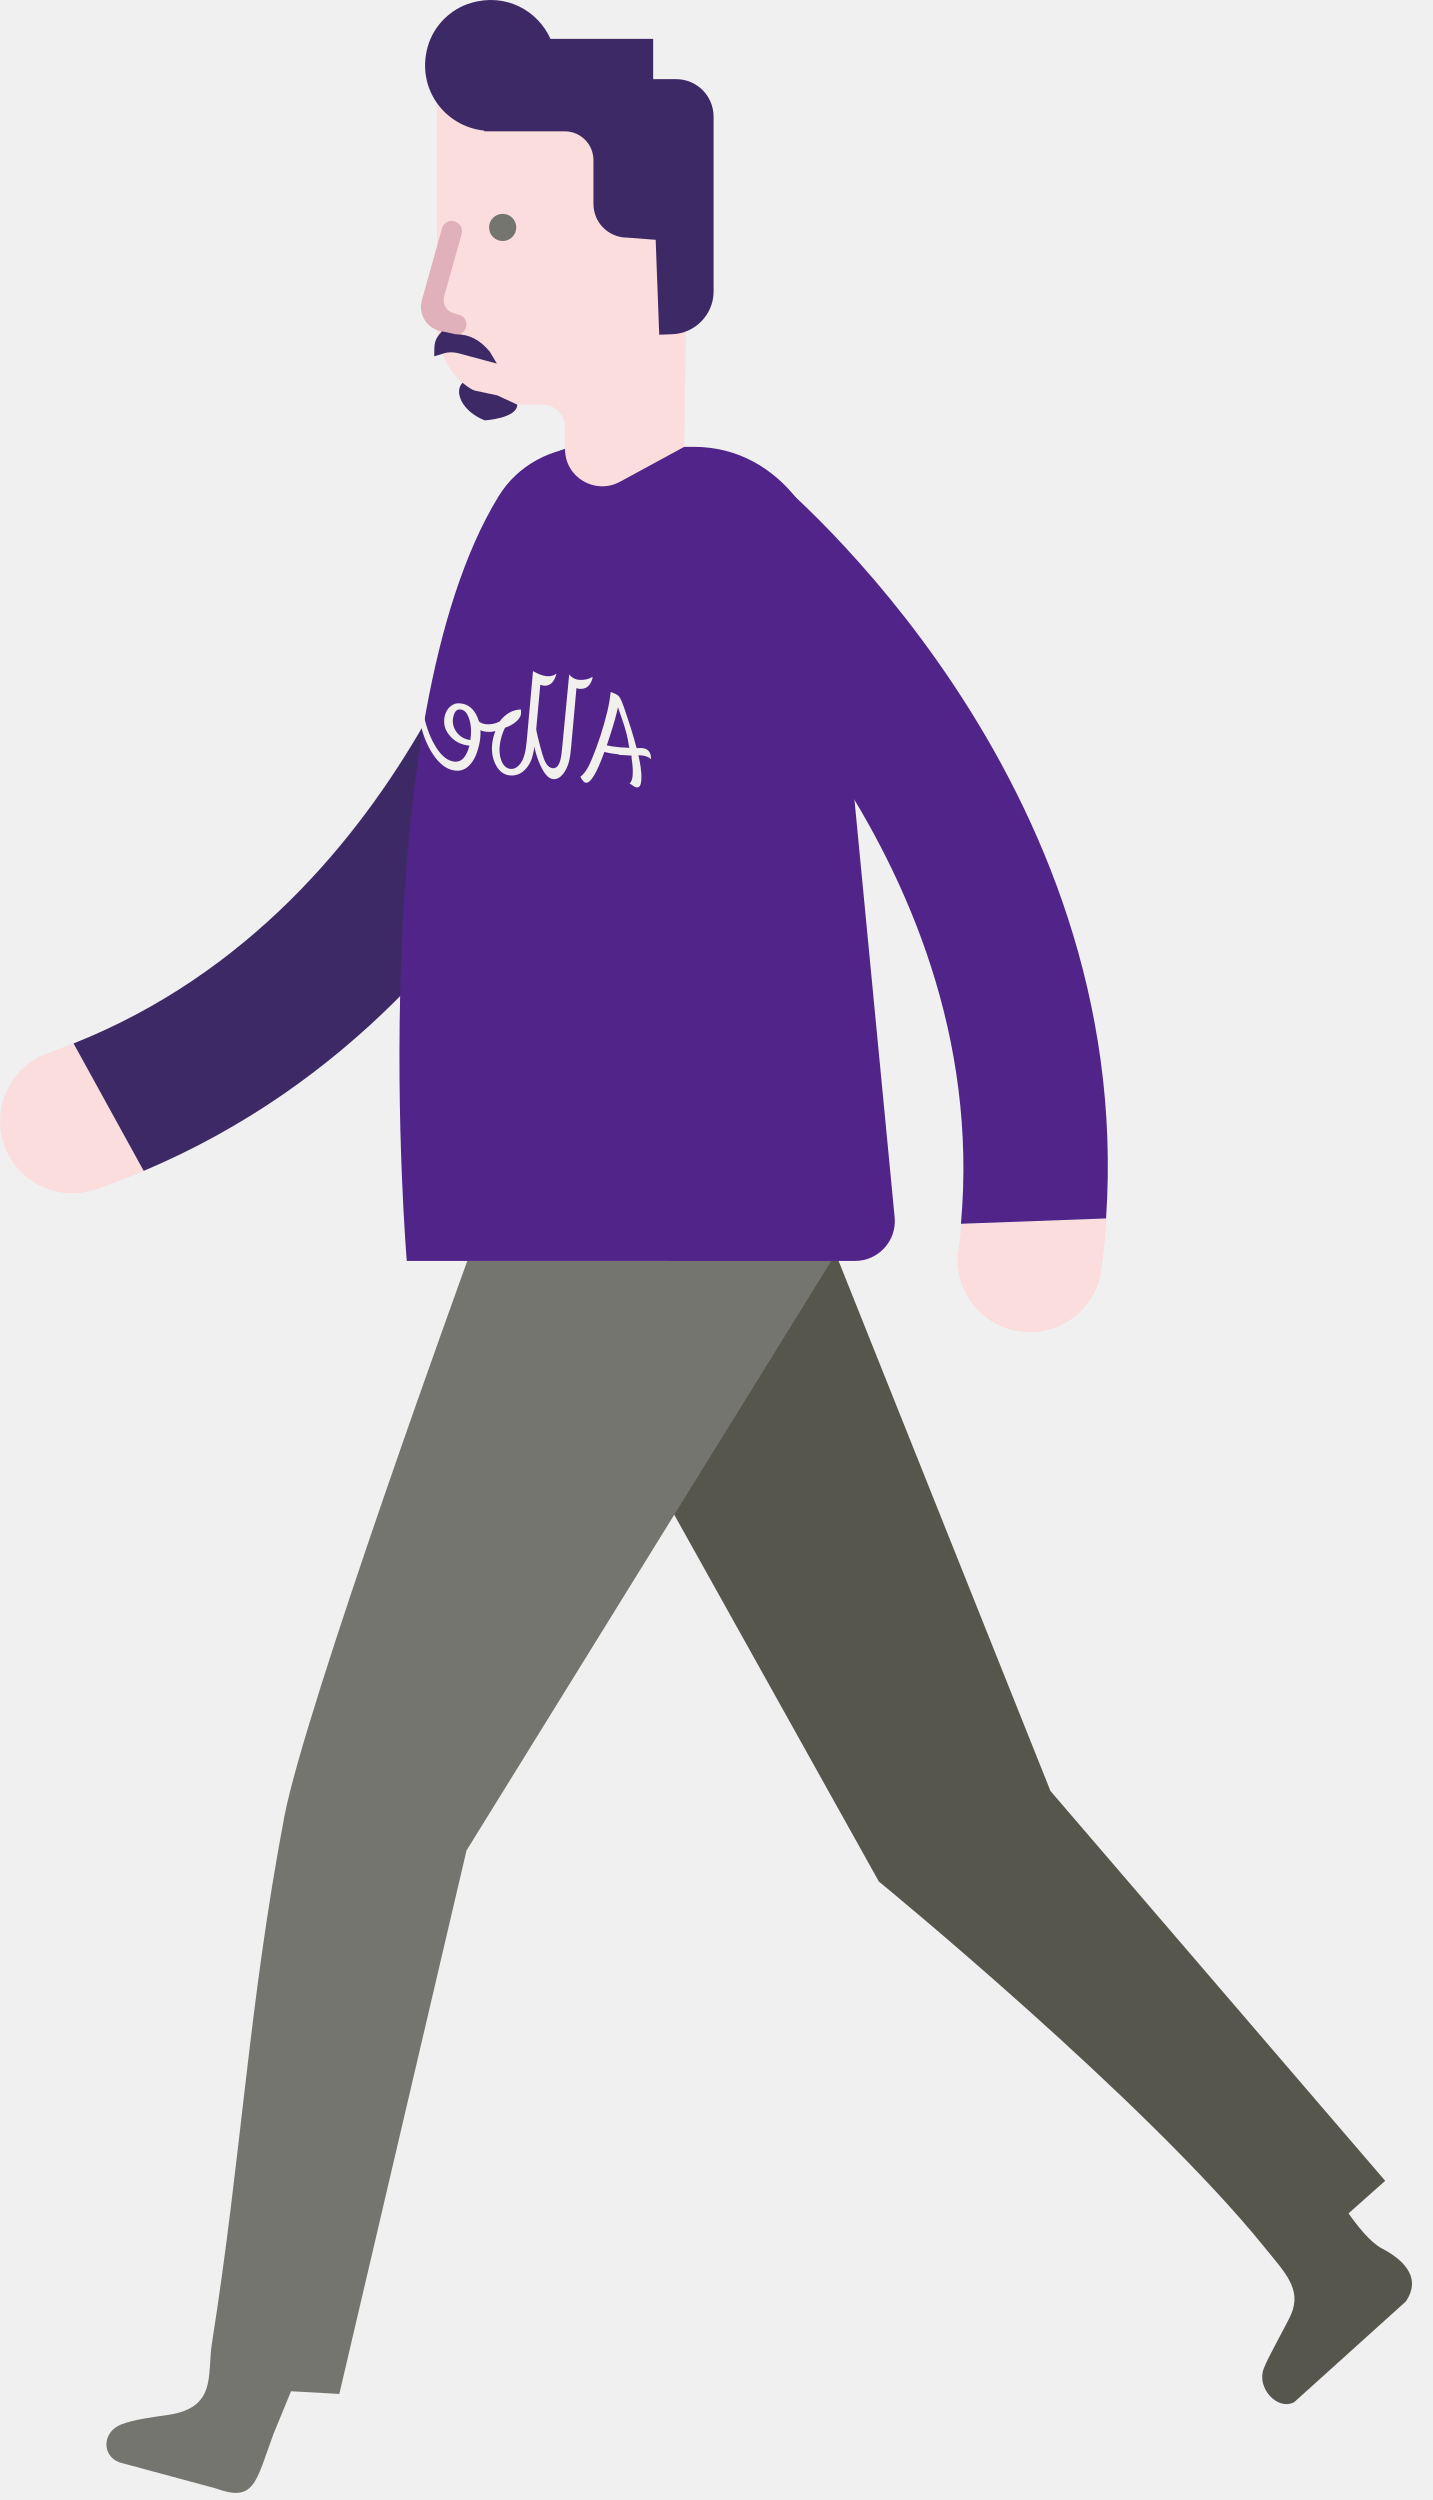
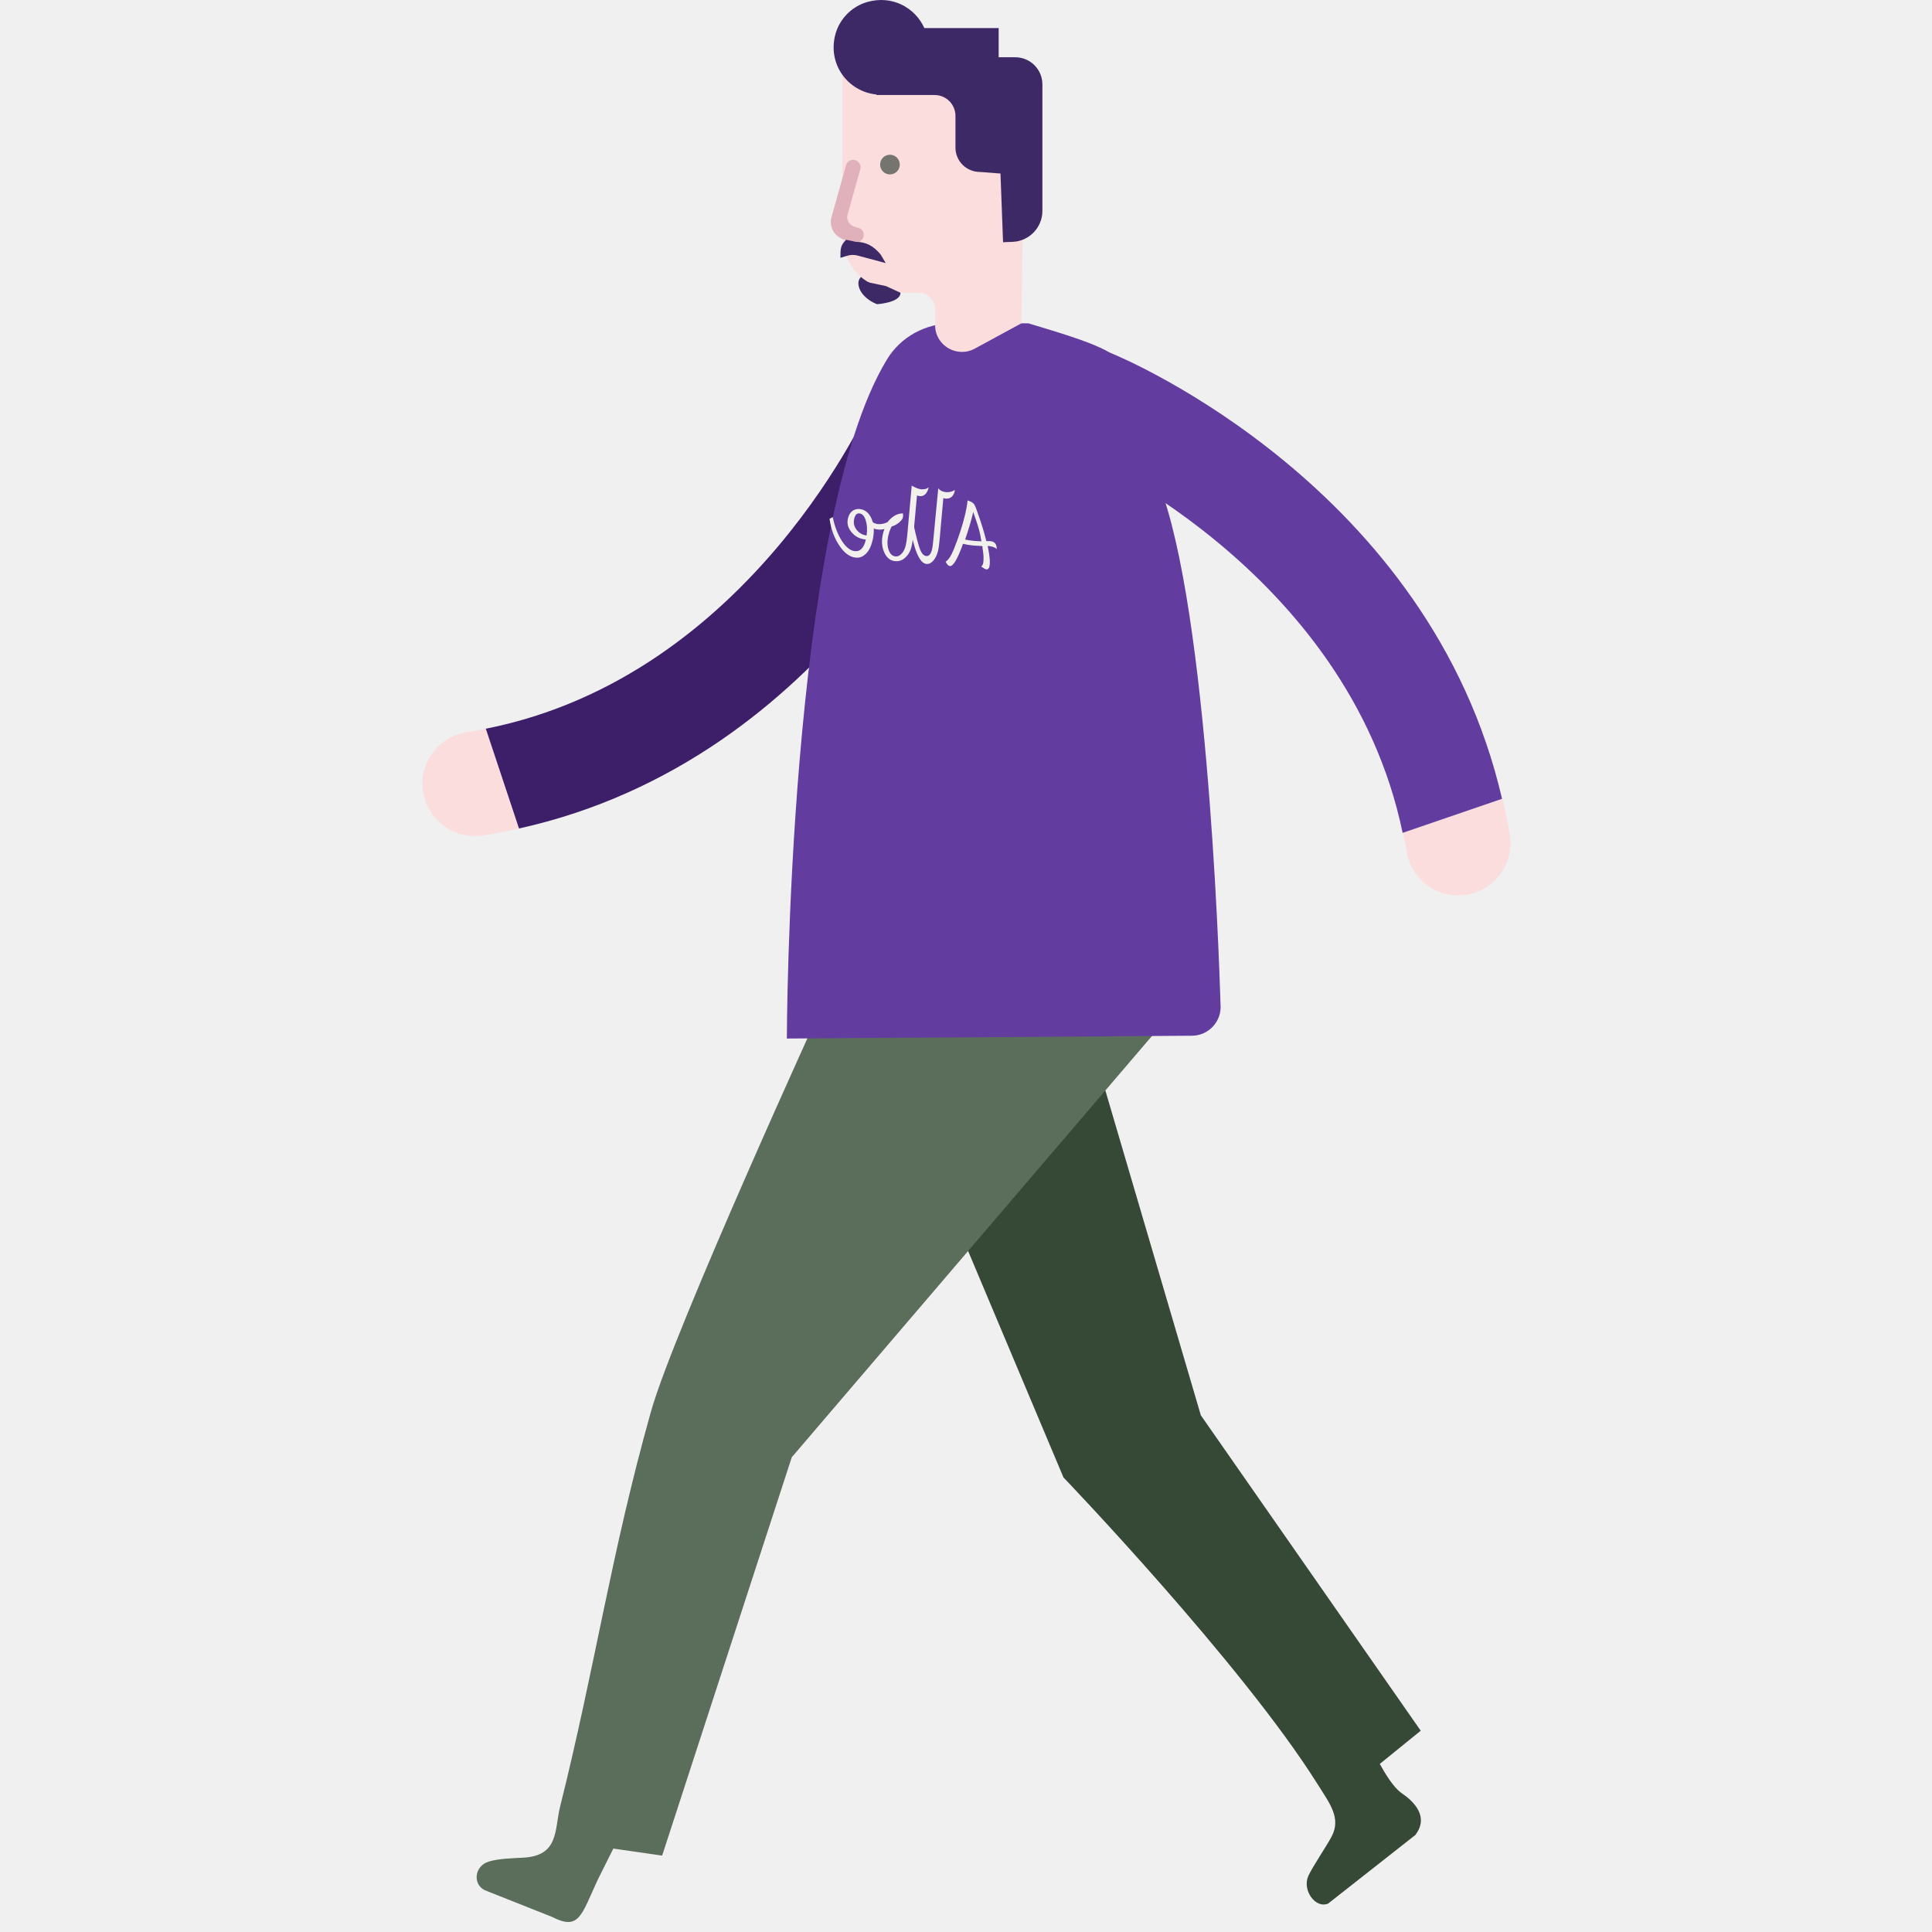
- <svg xmlns="http://www.w3.org/2000/svg" width="59" height="103" viewBox="0 0 59 103" fill="none">
-   <g clip-path="url(#clip0_134_1232)">
-     <path d="M2 43.38C0.45 43.92 -0.37 45.62 0.17 47.17C0.61 48.44 1.84 49.22 3.12 49.16C3.4 49.15 3.68 49.09 3.96 49C4.63 48.77 5.28 48.51 5.92 48.24L3.03 42.99C2.69 43.12 2.35 43.25 2 43.38Z" fill="#FADDDC" />
-     <path d="M24.82 18.43C23.22 18.07 21.63 19.08 21.27 20.68C21.23 20.85 17.37 37.29 3.03 42.99L5.92 48.24C22.65 41.17 26.9 22.79 27.08 21.98C27.43 20.38 26.42 18.8 24.82 18.44V18.43Z" fill="#3E2967" />
-     <path d="M22.32 52.63L34.19 51.05L43.28 73.79L57.07 89.85L55.56 91.19C55.88 91.65 56.44 92.38 56.94 92.64C57.67 93.02 58.64 93.76 57.92 94.82L53.32 98.97C52.63 99.33 51.77 98.39 52.06 97.6C52.26 97.07 52.96 95.87 53.19 95.36C53.65 94.3 52.92 93.61 52.1 92.59C47.19 86.51 36.21 77.52 36.21 77.52L22.32 52.62V52.63Z" fill="#56564C" />
-     <path d="M19.26 51.95H34.25L19.22 76.24L13.98 98.63L11.99 98.52L11.26 100.3C10.53 102.29 10.49 103.11 8.88 102.52L4.92 101.45C4.19 101.18 4.2 100.2 4.99 99.89C5.51 99.68 6.34 99.58 6.89 99.5C8.95 99.21 8.53 97.85 8.73 96.55C9.95 88.83 10.23 82.69 11.71 74.87C12.55 70.39 19.25 51.96 19.25 51.96L19.26 51.95Z" fill="#757570" />
-     <path d="M16.76 51.95H35.23C36.19 51.95 36.95 51.12 36.86 50.16L34.53 25.95C34.53 21.79 32.12 18.41 28.59 18.41H24.24C22.74 18.41 21.32 19.17 20.54 20.45C14.87 29.71 16.76 51.96 16.76 51.96V51.95Z" fill="#502489" />
-     <path d="M39.48 51.52C39.26 53.15 40.41 54.64 42.04 54.86C43.38 55.04 44.63 54.3 45.15 53.12C45.26 52.87 45.34 52.59 45.38 52.3C45.47 51.59 45.54 50.9 45.59 50.21L39.61 50.43C39.58 50.79 39.54 51.16 39.49 51.52H39.48Z" fill="#FADDDC" />
-     <path d="M27.48 19.91C26.44 21.18 26.63 23.05 27.89 24.09C28.02 24.2 40.97 35.05 39.59 50.42L45.57 50.2C46.79 32.08 32.29 20.01 31.65 19.48C30.38 18.44 28.51 18.63 27.47 19.9L27.48 19.91Z" fill="#502489" />
-     <path d="M28.39 4.07H18V13.37C18 15.19 19.48 16.67 21.3 16.67H22.35C22.86 16.67 23.28 17.08 23.28 17.6V18.51C23.28 19.67 24.52 20.4 25.54 19.85L28.19 18.41L28.4 4.07H28.39Z" fill="#FADDDC" />
-     <path d="M18.69 13.8L18.09 13.63C17.55 13.48 17.23 12.91 17.38 12.37L18.21 9.41C18.27 9.18 18.51 9.05 18.73 9.12C18.95 9.19 19.09 9.42 19.02 9.64L18.3 12.2C18.21 12.51 18.39 12.83 18.7 12.91L18.91 12.97C19.14 13.03 19.27 13.27 19.2 13.49C19.13 13.71 18.9 13.85 18.68 13.78L18.69 13.8Z" fill="#E0B1BB" />
-     <path d="M29.4 8.72V4.81C29.4 3.95 28.71 3.26 27.85 3.26H26.91V1.6H22.68C22.15 0.43 20.84 -0.3 19.41 0.12C18.55 0.37 17.86 1.07 17.62 1.93C17.14 3.66 18.34 5.22 19.95 5.38V5.41H21.64H23.26C23.92 5.41 24.45 5.94 24.45 6.6V8.4C24.45 9.17 25.07 9.79 25.84 9.79L27.15 9.89L27.01 9.79L27.16 13.79L27.71 13.77C28.65 13.73 29.4 12.95 29.4 12.01V8.73V8.72Z" fill="#3E2967" />
-     <path d="M18.77 13.77L18.21 13.65C17.9 13.99 17.89 14.1 17.89 14.68L18.25 14.57C18.45 14.5 18.67 14.5 18.87 14.55L20.47 14.98L20.18 14.49C19.78 14.01 19.35 13.77 18.77 13.77Z" fill="#3E2967" />
-     <path d="M19.54 16.08C19.37 16.04 19.06 15.77 19.06 15.77C18.7 16.11 19 16.93 19.97 17.32C19.97 17.32 21.31 17.24 21.31 16.67L20.49 16.29L19.55 16.09L19.54 16.08Z" fill="#3E2967" />
-     <path d="M20.15 9.37C20.15 9.68 20.4 9.93 20.71 9.93C21.02 9.93 21.27 9.68 21.27 9.37C21.27 9.06 21.02 8.81 20.71 8.81C20.4 8.81 20.15 9.06 20.15 9.37Z" fill="#757570" />
-     <path d="M25.49 31.08C25.29 31.06 25.09 31.03 24.9 30.98C24.59 31.84 24.34 32.26 24.15 32.25C24.07 32.25 23.99 32.16 23.91 32C24.06 31.9 24.22 31.67 24.37 31.31C24.65 30.64 24.86 29.98 25.02 29.32C25.08 29.07 25.13 28.8 25.16 28.51C25.34 28.57 25.45 28.63 25.5 28.69C25.55 28.75 25.62 28.89 25.7 29.12C25.93 29.79 26.1 30.33 26.2 30.72L26.23 30.82H26.46C26.71 30.85 26.83 31 26.82 31.28C26.73 31.19 26.59 31.13 26.39 31.12H26.3L26.33 31.24C26.43 31.71 26.45 32.06 26.4 32.29C26.37 32.4 26.32 32.45 26.23 32.44C26.19 32.44 26.15 32.42 26.11 32.39C26.02 32.33 25.96 32.29 25.94 32.28C25.99 32.23 26.02 32.17 26.04 32.11C26.09 31.9 26.08 31.61 26.02 31.22V31.13L25.51 31.1L25.49 31.08ZM25.91 30.72C25.87 30.41 25.77 30.03 25.62 29.6C25.54 29.36 25.48 29.21 25.46 29.14L25.42 29.32C25.33 29.69 25.19 30.15 25 30.71C25.13 30.74 25.32 30.77 25.56 30.79L25.93 30.81L25.91 30.71V30.72Z" fill="#F1F0EC" />
-     <path d="M22.04 29.84C22.2 30.58 22.33 31.06 22.42 31.29C22.51 31.52 22.63 31.64 22.78 31.65C22.93 31.66 23.04 31.53 23.1 31.26C23.12 31.16 23.15 30.98 23.17 30.72L23.45 27.79C23.56 27.92 23.7 28 23.88 28.01C24.06 28.02 24.24 27.99 24.41 27.89V27.95C24.32 28.26 24.15 28.4 23.87 28.38C23.83 28.38 23.8 28.37 23.75 28.35L23.53 30.79C23.51 31.03 23.48 31.22 23.45 31.35C23.39 31.58 23.3 31.77 23.18 31.91C23.06 32.05 22.93 32.11 22.79 32.1C22.6 32.08 22.42 31.89 22.25 31.5C22.08 31.12 21.95 30.6 21.86 29.95L22.04 29.83V29.84Z" fill="#F1F0EC" />
-     <path d="M20.05 30.15C19.79 30.13 19.58 30 19.42 29.77L19.56 29.58C19.71 29.74 19.87 29.83 20.05 29.84C20.23 29.85 20.4 29.82 20.58 29.73C20.83 29.4 21.12 29.24 21.46 29.23C21.47 29.32 21.47 29.39 21.46 29.45C21.43 29.55 21.36 29.66 21.24 29.75C21.12 29.85 20.97 29.93 20.81 29.98C20.73 30.13 20.68 30.28 20.64 30.44C20.56 30.76 20.56 31.05 20.64 31.29C20.72 31.53 20.85 31.66 21.04 31.68C21.16 31.69 21.28 31.64 21.39 31.52C21.5 31.4 21.57 31.25 21.62 31.05C21.66 30.9 21.68 30.73 21.7 30.54L21.96 27.65C22.18 27.78 22.37 27.84 22.52 27.86C22.69 27.87 22.83 27.84 22.93 27.74C22.84 28.1 22.67 28.27 22.41 28.25C22.37 28.25 22.32 28.23 22.26 28.21L22.07 30.28C22.04 30.64 22 30.92 21.95 31.11C21.89 31.37 21.77 31.58 21.6 31.74C21.43 31.9 21.24 31.96 21.03 31.95C20.74 31.93 20.53 31.75 20.39 31.44C20.25 31.13 20.23 30.76 20.33 30.36C20.35 30.28 20.38 30.2 20.41 30.12C20.29 30.15 20.18 30.16 20.06 30.15H20.05Z" fill="#F1F0EC" />
-     <path d="M18.53 30.31C18.32 30.07 18.26 29.8 18.32 29.51C18.36 29.34 18.44 29.2 18.56 29.1C18.68 29 18.81 28.96 18.97 28.98C19.29 29.01 19.52 29.2 19.67 29.55C19.82 29.9 19.84 30.31 19.72 30.77C19.64 31.09 19.52 31.34 19.35 31.52C19.18 31.7 18.99 31.77 18.77 31.75C18.43 31.72 18.12 31.5 17.84 31.08C17.56 30.66 17.37 30.15 17.27 29.54L17.45 29.44C17.57 30 17.75 30.45 17.98 30.81C18.21 31.17 18.46 31.35 18.72 31.38C19.02 31.41 19.22 31.18 19.34 30.72C19 30.69 18.73 30.55 18.53 30.31ZM19.33 29.62C19.25 29.37 19.13 29.24 18.96 29.23C18.82 29.22 18.73 29.31 18.68 29.52C18.62 29.75 18.67 29.96 18.8 30.15C18.94 30.34 19.13 30.46 19.38 30.49C19.43 30.15 19.41 29.86 19.33 29.62Z" fill="#F1F0EC" />
+ <svg xmlns="http://www.w3.org/2000/svg" width="110" height="110" viewBox="0 0 110 110" fill="none">
+   <g clip-path="url(#clip0_1208_2485)">
+     <path d="M49.81 58.63L61.78 58.16L68.37 80.58L80.89 98.54L78.56 100.43C78.84 100.94 79.33 101.77 79.8 102.09C80.49 102.56 81.39 103.43 80.58 104.48L75.62 108.38C74.9 108.69 74.13 107.62 74.49 106.81C74.73 106.28 75.55 105.08 75.82 104.56C76.37 103.5 75.71 102.69 74.99 101.54C70.66 94.66 60.55 84.12 60.55 84.12L49.81 58.62V58.63Z" fill="#364936" />
+     <path d="M46.88 57.06L66.54 57.87L45.08 82.97L37.7 105.65L34.92 105.25L34.02 107.05C33.09 109.07 32.97 109.93 31.43 109.14L27.6 107.62C26.9 107.27 27.01 106.24 27.83 105.99C28.37 105.82 29.2 105.8 29.76 105.77C31.84 105.67 31.56 104.2 31.89 102.86C33.89 94.87 34.79 88.45 37.06 80.38C38.35 75.76 46.9 57.07 46.9 57.07L46.88 57.06Z" fill="#5B6D5B" />
+     <path d="M26.57 41.69C24.95 41.94 23.83 43.46 24.09 45.08C24.3 46.41 25.36 47.4 26.63 47.57C26.91 47.61 27.19 47.61 27.48 47.57C28.18 47.46 28.87 47.33 29.55 47.18L27.66 41.5C27.3 41.57 26.94 41.64 26.58 41.69H26.57Z" fill="#FADDDC" />
+     <path d="M53.54 21.29C52.03 20.65 50.29 21.35 49.64 22.86C49.57 23.02 42.79 38.49 27.66 41.49L29.55 47.17C47.29 43.25 54.79 25.94 55.12 25.18C55.76 23.67 55.05 21.93 53.54 21.29Z" fill="#3C1F68" />
+     <path d="M44.79 59.13L67.86 58.97C68.82 58.97 69.58 58.14 69.49 57.18C69.49 57.18 68.94 36.2 66.22 28.21C63.5 20.22 66.33 20.74 58.56 18.41H54.21C52.71 18.41 51.29 19.17 50.51 20.45C44.84 29.71 44.8 59.14 44.8 59.14L44.79 59.13Z" fill="#633CA0" />
+     <path d="M58.35 4.07H47.96V13.37C47.96 15.19 49.44 16.67 51.26 16.67H52.31C52.82 16.67 53.24 17.08 53.24 17.6V18.51C53.24 19.67 54.48 20.4 55.5 19.85L58.15 18.41L58.36 4.07H58.35Z" fill="#FADDDC" />
+     <path d="M48.65 13.8L48.05 13.63C47.51 13.48 47.19 12.91 47.34 12.37L48.17 9.41C48.23 9.18 48.47 9.05 48.69 9.12C48.91 9.19 49.05 9.42 48.98 9.64L48.26 12.2C48.17 12.51 48.35 12.83 48.66 12.91L48.87 12.97C49.1 13.03 49.23 13.27 49.16 13.49C49.09 13.71 48.86 13.85 48.64 13.78L48.65 13.8Z" fill="#E0B1BB" />
+     <path d="M59.35 8.72V4.81C59.35 3.95 58.66 3.26 57.8 3.26H56.86V1.6H52.63C52.1 0.43 50.79 -0.3 49.36 0.12C48.5 0.37 47.81 1.07 47.57 1.93C47.09 3.66 48.29 5.22 49.9 5.38V5.41H51.59H53.21C53.87 5.41 54.4 5.94 54.4 6.6V8.4C54.4 9.17 55.02 9.79 55.79 9.79L57.1 9.89L56.96 9.79L57.11 13.79L57.66 13.77C58.6 13.73 59.35 12.95 59.35 12.01V8.73V8.72Z" fill="#3E2967" />
+     <path d="M48.73 13.77L48.17 13.65C47.86 13.99 47.85 14.1 47.85 14.68L48.21 14.57C48.41 14.5 48.63 14.5 48.83 14.55L50.43 14.98L50.14 14.49C49.74 14.01 49.31 13.77 48.73 13.77Z" fill="#3E2967" />
+     <path d="M49.5 16.08C49.33 16.04 49.02 15.77 49.02 15.77C48.66 16.11 48.96 16.93 49.93 17.32C49.93 17.32 51.27 17.24 51.27 16.67L50.45 16.29L49.51 16.09L49.5 16.08Z" fill="#3E2967" />
+     <path d="M50.11 9.37C50.11 9.68 50.36 9.93 50.67 9.93C50.98 9.93 51.23 9.68 51.23 9.37C51.23 9.06 50.98 8.81 50.67 8.81C50.36 8.81 50.11 9.06 50.11 9.37Z" fill="#757570" />
+     <path d="M55.94 31.11V31.2C56.01 31.59 56.02 31.89 55.97 32.09C55.96 32.15 55.92 32.21 55.87 32.26C55.9 32.28 55.95 32.31 56.04 32.37C56.08 32.4 56.12 32.41 56.16 32.42C56.24 32.42 56.3 32.38 56.33 32.27C56.38 32.05 56.36 31.7 56.26 31.22L56.23 31.09H56.32C56.52 31.12 56.66 31.17 56.75 31.26C56.75 30.98 56.64 30.84 56.39 30.81H56.16L56.13 30.7C56.03 30.3 55.87 29.77 55.63 29.1C55.55 28.87 55.49 28.73 55.43 28.67C55.38 28.61 55.26 28.55 55.09 28.49C55.06 28.78 55.01 29.05 54.95 29.3C54.79 29.96 54.57 30.62 54.3 31.29C54.15 31.66 53.99 31.89 53.84 31.98C53.92 32.14 54 32.22 54.08 32.23C54.27 32.25 54.52 31.83 54.83 30.96C55.02 31.01 55.22 31.04 55.42 31.06L55.91 31.09L55.94 31.11ZM55.88 30.82L55.51 30.8C55.26 30.78 55.07 30.75 54.95 30.72C55.14 30.16 55.28 29.7 55.37 29.33L55.41 29.15C55.43 29.22 55.49 29.37 55.57 29.61C55.72 30.04 55.82 30.41 55.86 30.73L55.88 30.83V30.82Z" fill="#F1F0EC" />
+     <path d="M51.82 29.96C51.92 30.61 52.05 31.13 52.21 31.51C52.37 31.89 52.55 32.09 52.75 32.11C52.89 32.12 53.02 32.06 53.14 31.92C53.26 31.78 53.35 31.6 53.41 31.36C53.44 31.23 53.47 31.04 53.49 30.8L53.71 28.36C53.71 28.36 53.79 28.38 53.83 28.39C54.11 28.41 54.28 28.27 54.36 27.96V27.9C54.2 28 54.03 28.04 53.85 28.02C53.67 28 53.52 27.93 53.42 27.8L53.14 30.73C53.12 30.99 53.09 31.17 53.07 31.27C53 31.54 52.9 31.67 52.75 31.66C52.6 31.65 52.49 31.53 52.39 31.3C52.3 31.07 52.17 30.59 52.01 29.85L51.83 29.97L51.82 29.96Z" fill="#F1F0EC" />
+     <path d="M50.36 30.12C50.32 30.2 50.3 30.28 50.28 30.36C50.18 30.76 50.2 31.12 50.34 31.44C50.48 31.76 50.69 31.93 50.98 31.95C51.19 31.97 51.38 31.9 51.55 31.74C51.72 31.58 51.84 31.38 51.9 31.11C51.95 30.92 51.98 30.64 52.02 30.28L52.21 28.21C52.27 28.23 52.32 28.24 52.36 28.25C52.62 28.27 52.79 28.1 52.88 27.74C52.78 27.83 52.64 27.87 52.47 27.86C52.32 27.85 52.13 27.78 51.91 27.65L51.65 30.54C51.63 30.74 51.6 30.91 51.57 31.05C51.52 31.25 51.45 31.4 51.34 31.52C51.23 31.64 51.12 31.69 50.99 31.68C50.8 31.66 50.67 31.54 50.59 31.29C50.51 31.05 50.51 30.77 50.59 30.44C50.63 30.28 50.69 30.12 50.76 29.98C50.93 29.93 51.07 29.85 51.19 29.75C51.31 29.65 51.39 29.55 51.41 29.45C51.42 29.39 51.42 29.32 51.41 29.23C51.08 29.23 50.79 29.4 50.53 29.73C50.35 29.82 50.17 29.85 50 29.84C49.83 29.83 49.66 29.74 49.51 29.58L49.37 29.77C49.53 30 49.74 30.13 50 30.15C50.12 30.16 50.24 30.15 50.35 30.12H50.36Z" fill="#F1F0EC" />
+     <path d="M49.3 30.72C49.19 31.19 48.98 31.41 48.68 31.38C48.42 31.36 48.18 31.17 47.94 30.81C47.71 30.45 47.53 30 47.41 29.44L47.23 29.54C47.32 30.15 47.51 30.66 47.8 31.08C48.08 31.5 48.4 31.72 48.73 31.75C48.95 31.77 49.14 31.69 49.31 31.52C49.48 31.35 49.6 31.1 49.68 30.77C49.79 30.31 49.77 29.9 49.63 29.55C49.48 29.2 49.25 29.01 48.93 28.98C48.78 28.97 48.64 29.01 48.52 29.1C48.4 29.2 48.32 29.33 48.28 29.51C48.21 29.8 48.28 30.06 48.49 30.31C48.7 30.56 48.97 30.69 49.3 30.72ZM49.34 30.49C49.09 30.45 48.9 30.34 48.76 30.15C48.62 29.96 48.58 29.75 48.64 29.52C48.69 29.32 48.78 29.22 48.92 29.23C49.08 29.24 49.21 29.37 49.29 29.62C49.37 29.87 49.39 30.16 49.34 30.49Z" fill="#F1F0EC" />
+     <path d="M80.09 48.49C80.36 50.11 81.89 51.21 83.51 50.94C84.84 50.72 85.82 49.65 85.98 48.38C86.01 48.1 86.01 47.82 85.96 47.53C85.84 46.83 85.71 46.14 85.55 45.47L79.89 47.41C79.96 47.77 80.03 48.12 80.09 48.49Z" fill="#FADDDC" />
+     <path d="M59.42 21.73C58.79 23.25 59.51 24.98 61.03 25.61C61.19 25.68 76.72 32.31 79.86 47.42L85.52 45.48C81.43 27.78 64.06 20.43 63.29 20.12C61.77 19.5 60.04 20.22 59.41 21.73H59.42Z" fill="#633CA0" />
  </g>
  <defs>
-     <clipPath id="clip0_134_1232">
-       <rect width="58.18" height="102.7" fill="white" />
+     <clipPath id="clip0_1208_2485">
+       <rect width="61.95" height="109.43" fill="white" transform="matrix(-1 0 0 1 86 0)" />
    </clipPath>
  </defs>
</svg>
